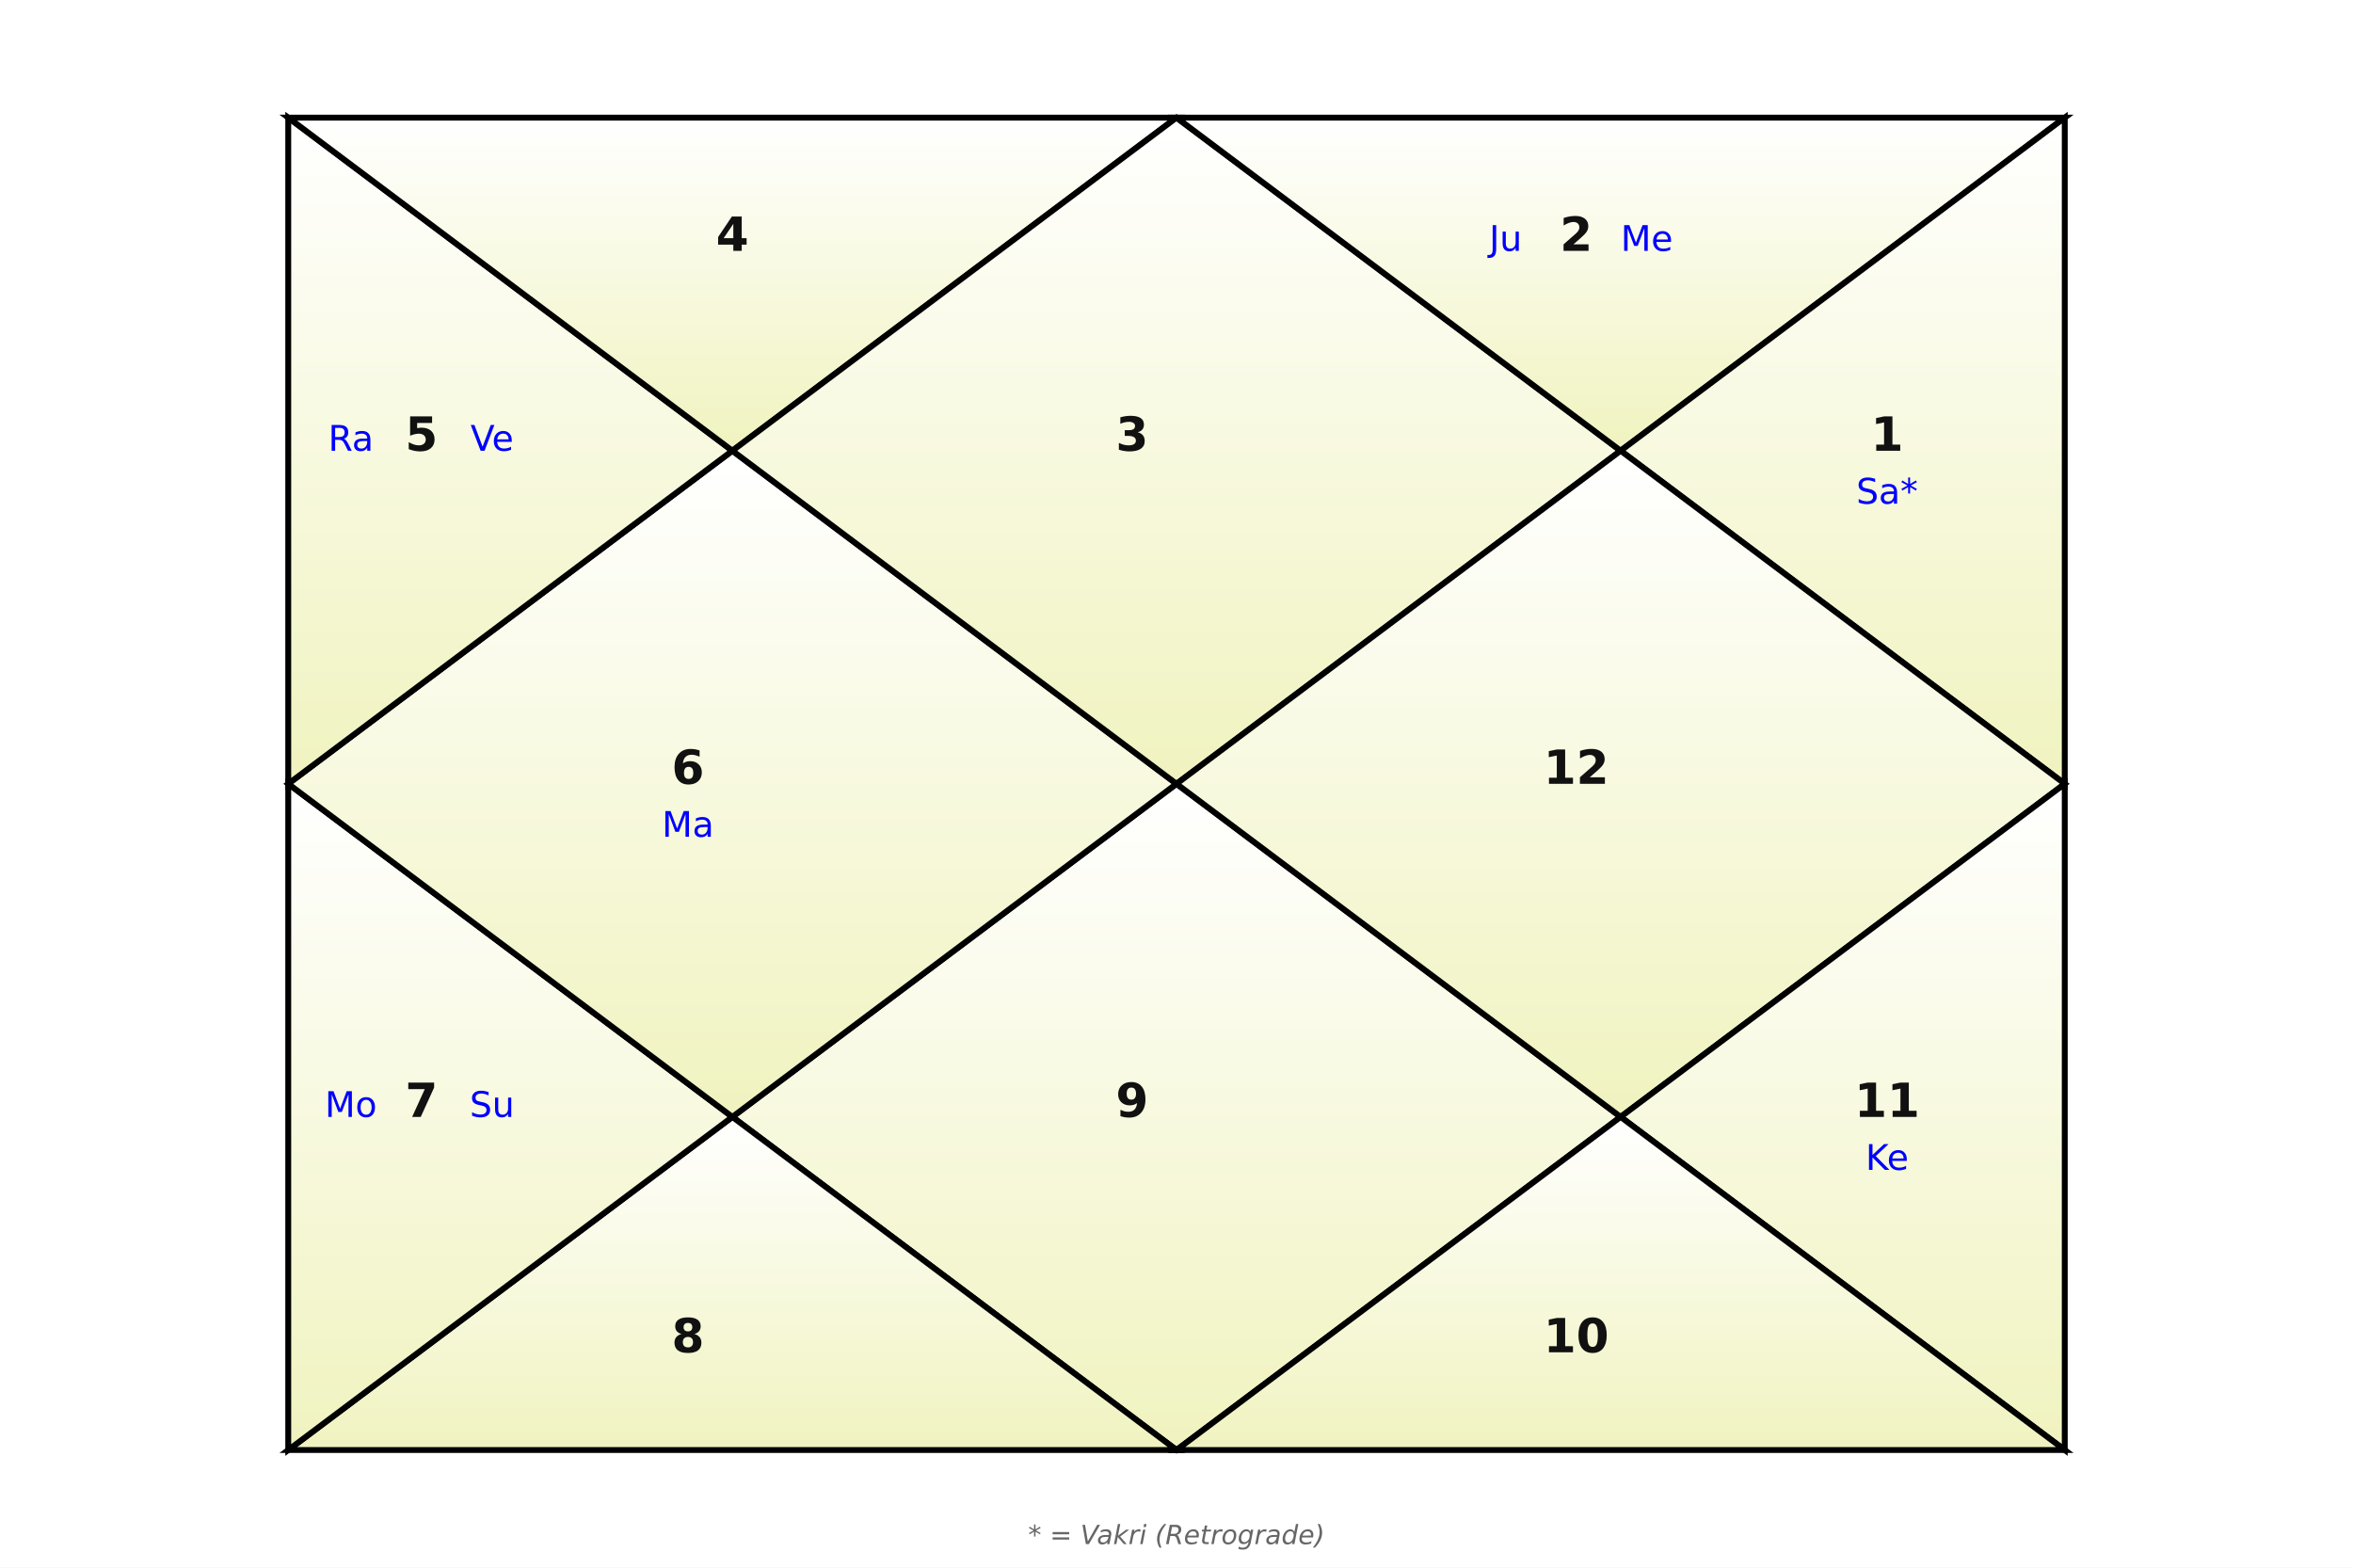
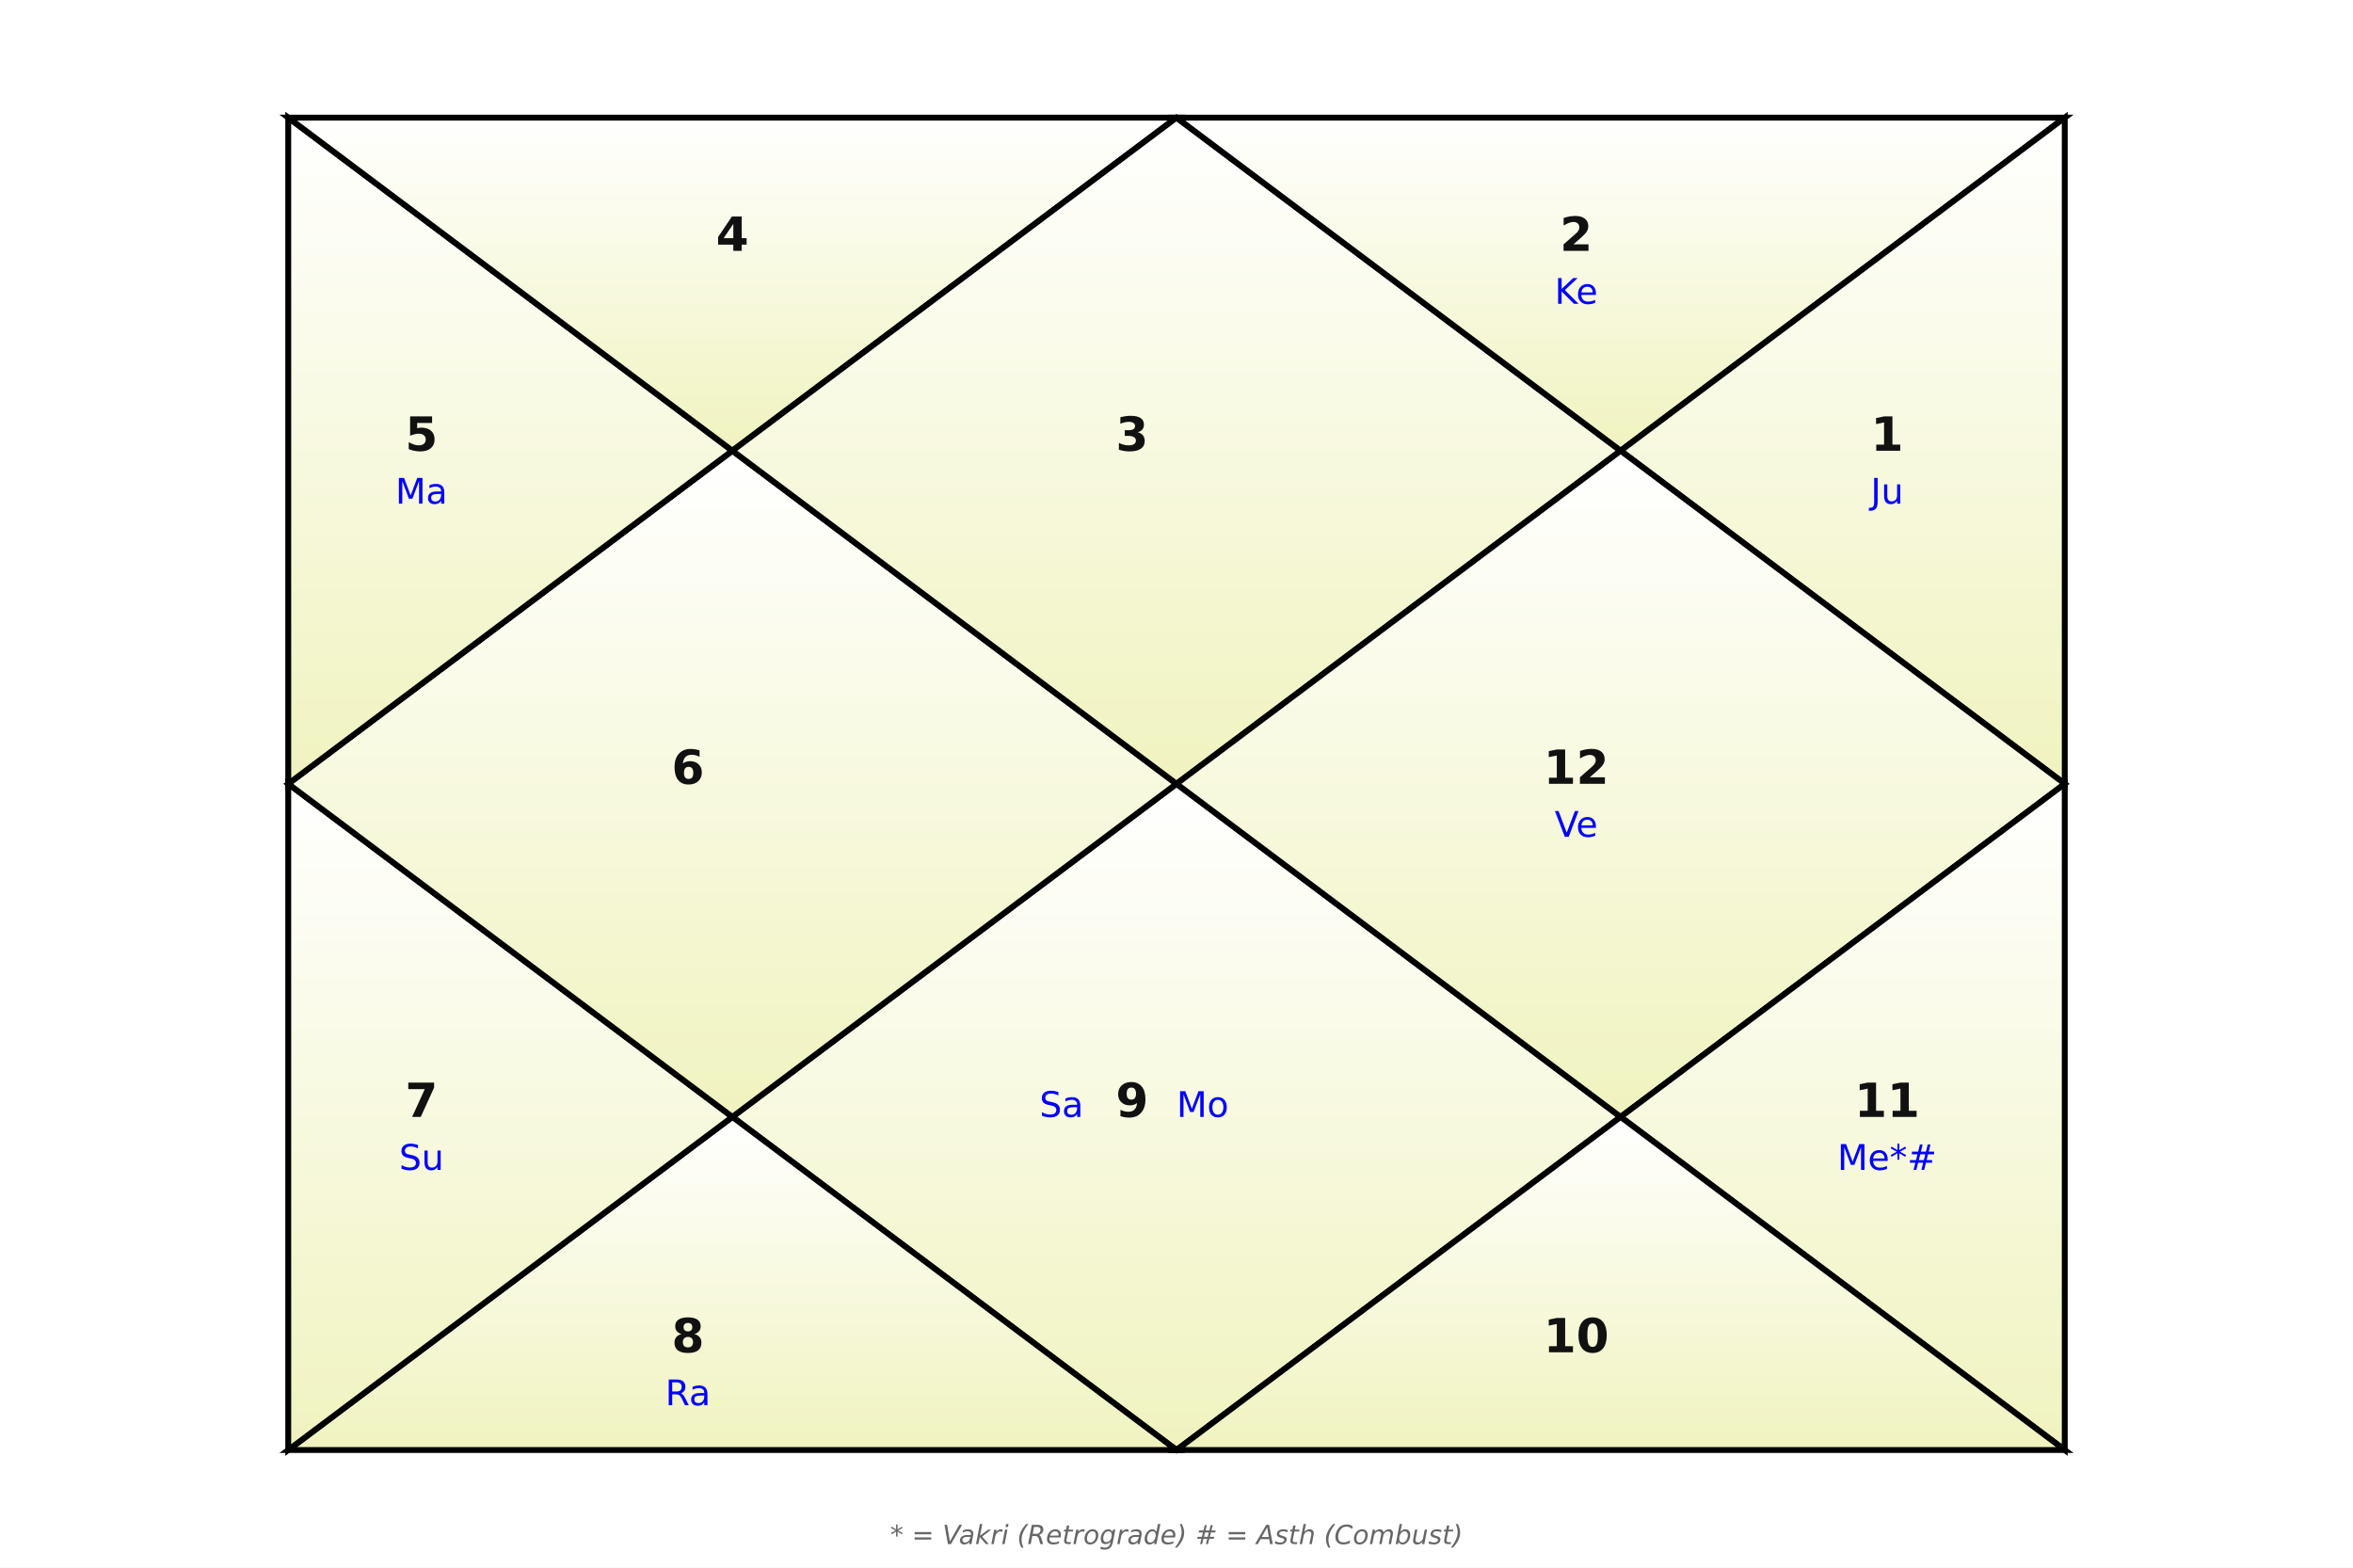
<svg xmlns="http://www.w3.org/2000/svg" baseProfile="full" height="100%" version="1.1" viewBox="0 0 800 533" width="100%">
  <defs>
    <linearGradient id="houseGrad" x1="0" x2="0" y1="0" y2="1">
      <stop offset="0" stop-color="white" />
      <stop offset="1" stop-color="#f0f3bf" />
    </linearGradient>
  </defs>
  <rect fill="white" height="533" width="800" x="0" y="0" />
  <polygon fill="url(#houseGrad)" points="249.0,379.75 400.0,493.0 551.0,379.75 400.0,266.5" stroke="#000" stroke-width="2" />
  <polygon fill="url(#houseGrad)" points="249.0,379.75 98.0,493.0 400.0,493.0" stroke="#000" stroke-width="2" />
  <polygon fill="url(#houseGrad)" points="98.0,266.5 98.0,493.0 249.0,379.75" stroke="#000" stroke-width="2" />
  <polygon fill="url(#houseGrad)" points="98.0,266.5 249.0,379.75 400.0,266.5 249.0,153.25" stroke="#000" stroke-width="2" />
  <polygon fill="url(#houseGrad)" points="98.0,40.0 98.0,266.5 249.0,153.25" stroke="#000" stroke-width="2" />
  <polygon fill="url(#houseGrad)" points="98.0,40.0 249.0,153.25 400.0,40.0" stroke="#000" stroke-width="2" />
  <polygon fill="url(#houseGrad)" points="249.0,153.25 400.0,266.5 551.0,153.25 400.0,40.0" stroke="#000" stroke-width="2" />
  <polygon fill="url(#houseGrad)" points="400.0,40.0 551.0,153.25 702.0,40.0" stroke="#000" stroke-width="2" />
  <polygon fill="url(#houseGrad)" points="551.0,153.25 702.0,266.5 702.0,40.0" stroke="#000" stroke-width="2" />
  <polygon fill="url(#houseGrad)" points="551.0,153.25 400.0,266.5 551.0,379.75 702.0,266.5" stroke="#000" stroke-width="2" />
  <polygon fill="url(#houseGrad)" points="551.0,379.75 702.0,493.0 702.0,266.5" stroke="#000" stroke-width="2" />
  <polygon fill="url(#houseGrad)" points="551.0,379.75 400.0,493.0 702.0,493.0" stroke="#000" stroke-width="2" />
  <text fill="#111111" font-family="DejaVu Sans, Arial, sans-serif" font-size="16" font-weight="bold" text-anchor="middle" x="384.9" y="153.25">3</text>
  <text fill="#111111" font-family="DejaVu Sans, Arial, sans-serif" font-size="16" font-weight="bold" text-anchor="middle" x="249.0" y="85.3">4</text>
  <text fill="#111111" font-family="DejaVu Sans, Arial, sans-serif" font-size="16" font-weight="bold" text-anchor="middle" x="143.3" y="153.25">5</text>
-   <text fill="#0000ff" font-family="DejaVu Sans, Arial, sans-serif" font-size="12" text-anchor="middle" x="167.3" y="153.25">Ve</text>
-   <text fill="#0000ff" font-family="DejaVu Sans, Arial, sans-serif" font-size="12" text-anchor="middle" x="119.3" y="153.25">Ra</text>
+   <text fill="#0000ff" font-family="DejaVu Sans, Arial, sans-serif" font-size="12" text-anchor="middle" x="143.3" y="171.25">Ma</text>
  <text fill="#111111" font-family="DejaVu Sans, Arial, sans-serif" font-size="16" font-weight="bold" text-anchor="middle" x="233.9" y="266.5">6</text>
-   <text fill="#0000ff" font-family="DejaVu Sans, Arial, sans-serif" font-size="12" text-anchor="middle" x="233.9" y="284.5">Ma</text>
  <text fill="#111111" font-family="DejaVu Sans, Arial, sans-serif" font-size="16" font-weight="bold" text-anchor="middle" x="143.3" y="379.75">7</text>
-   <text fill="#0000ff" font-family="DejaVu Sans, Arial, sans-serif" font-size="12" text-anchor="middle" x="167.3" y="379.75">Su</text>
-   <text fill="#0000ff" font-family="DejaVu Sans, Arial, sans-serif" font-size="12" text-anchor="middle" x="119.3" y="379.75">Mo</text>
+   <text fill="#0000ff" font-family="DejaVu Sans, Arial, sans-serif" font-size="12" text-anchor="middle" x="143.3" y="397.75">Su</text>
  <text fill="#111111" font-family="DejaVu Sans, Arial, sans-serif" font-size="16" font-weight="bold" text-anchor="middle" x="233.9" y="459.78">8</text>
+   <text fill="#0000ff" font-family="DejaVu Sans, Arial, sans-serif" font-size="12" text-anchor="middle" x="233.9" y="477.78">Ra</text>
  <text fill="#111111" font-family="DejaVu Sans, Arial, sans-serif" font-size="16" font-weight="bold" text-anchor="middle" x="384.9" y="379.75">9</text>
+   <text fill="#0000ff" font-family="DejaVu Sans, Arial, sans-serif" font-size="12" text-anchor="middle" x="408.9" y="379.75">Mo</text>
+   <text fill="#0000ff" font-family="DejaVu Sans, Arial, sans-serif" font-size="12" text-anchor="middle" x="360.9" y="379.75">Sa</text>
  <text fill="#111111" font-family="DejaVu Sans, Arial, sans-serif" font-size="16" font-weight="bold" text-anchor="middle" x="535.9" y="459.78">10</text>
  <text fill="#111111" font-family="DejaVu Sans, Arial, sans-serif" font-size="16" font-weight="bold" text-anchor="middle" x="641.6" y="379.75">11</text>
-   <text fill="#0000ff" font-family="DejaVu Sans, Arial, sans-serif" font-size="12" text-anchor="middle" x="641.6" y="397.75">Ke</text>
+   <text fill="#0000ff" font-family="DejaVu Sans, Arial, sans-serif" font-size="12" text-anchor="middle" x="641.6" y="397.75">Me*#</text>
  <text fill="#111111" font-family="DejaVu Sans, Arial, sans-serif" font-size="16" font-weight="bold" text-anchor="middle" x="535.9" y="266.5">12</text>
+   <text fill="#0000ff" font-family="DejaVu Sans, Arial, sans-serif" font-size="12" text-anchor="middle" x="535.9" y="284.5">Ve</text>
  <text fill="#111111" font-family="DejaVu Sans, Arial, sans-serif" font-size="16" font-weight="bold" text-anchor="middle" x="641.6" y="153.25">1</text>
-   <text fill="#0000ff" font-family="DejaVu Sans, Arial, sans-serif" font-size="12" text-anchor="middle" x="641.6" y="171.25">Sa*</text>
+   <text fill="#0000ff" font-family="DejaVu Sans, Arial, sans-serif" font-size="12" text-anchor="middle" x="641.6" y="171.25">Ju</text>
  <text fill="#111111" font-family="DejaVu Sans, Arial, sans-serif" font-size="16" font-weight="bold" text-anchor="middle" x="535.9" y="85.3">2</text>
-   <text fill="#0000ff" font-family="DejaVu Sans, Arial, sans-serif" font-size="12" text-anchor="middle" x="559.9" y="85.3">Me</text>
-   <text fill="#0000ff" font-family="DejaVu Sans, Arial, sans-serif" font-size="12" text-anchor="middle" x="511.9" y="85.3">Ju</text>
-   <text fill="#666" font-family="DejaVu Sans" font-size="9" font-style="italic" text-anchor="middle" x="400.0" y="525">* = Vakri (Retrograde)</text>
+   <text fill="#0000ff" font-family="DejaVu Sans, Arial, sans-serif" font-size="12" text-anchor="middle" x="535.9" y="103.3">Ke</text>
+   <text fill="#666" font-family="DejaVu Sans" font-size="9" font-style="italic" text-anchor="middle" x="400.0" y="525">* = Vakri (Retrograde)  # = Asth (Combust)</text>
</svg>
